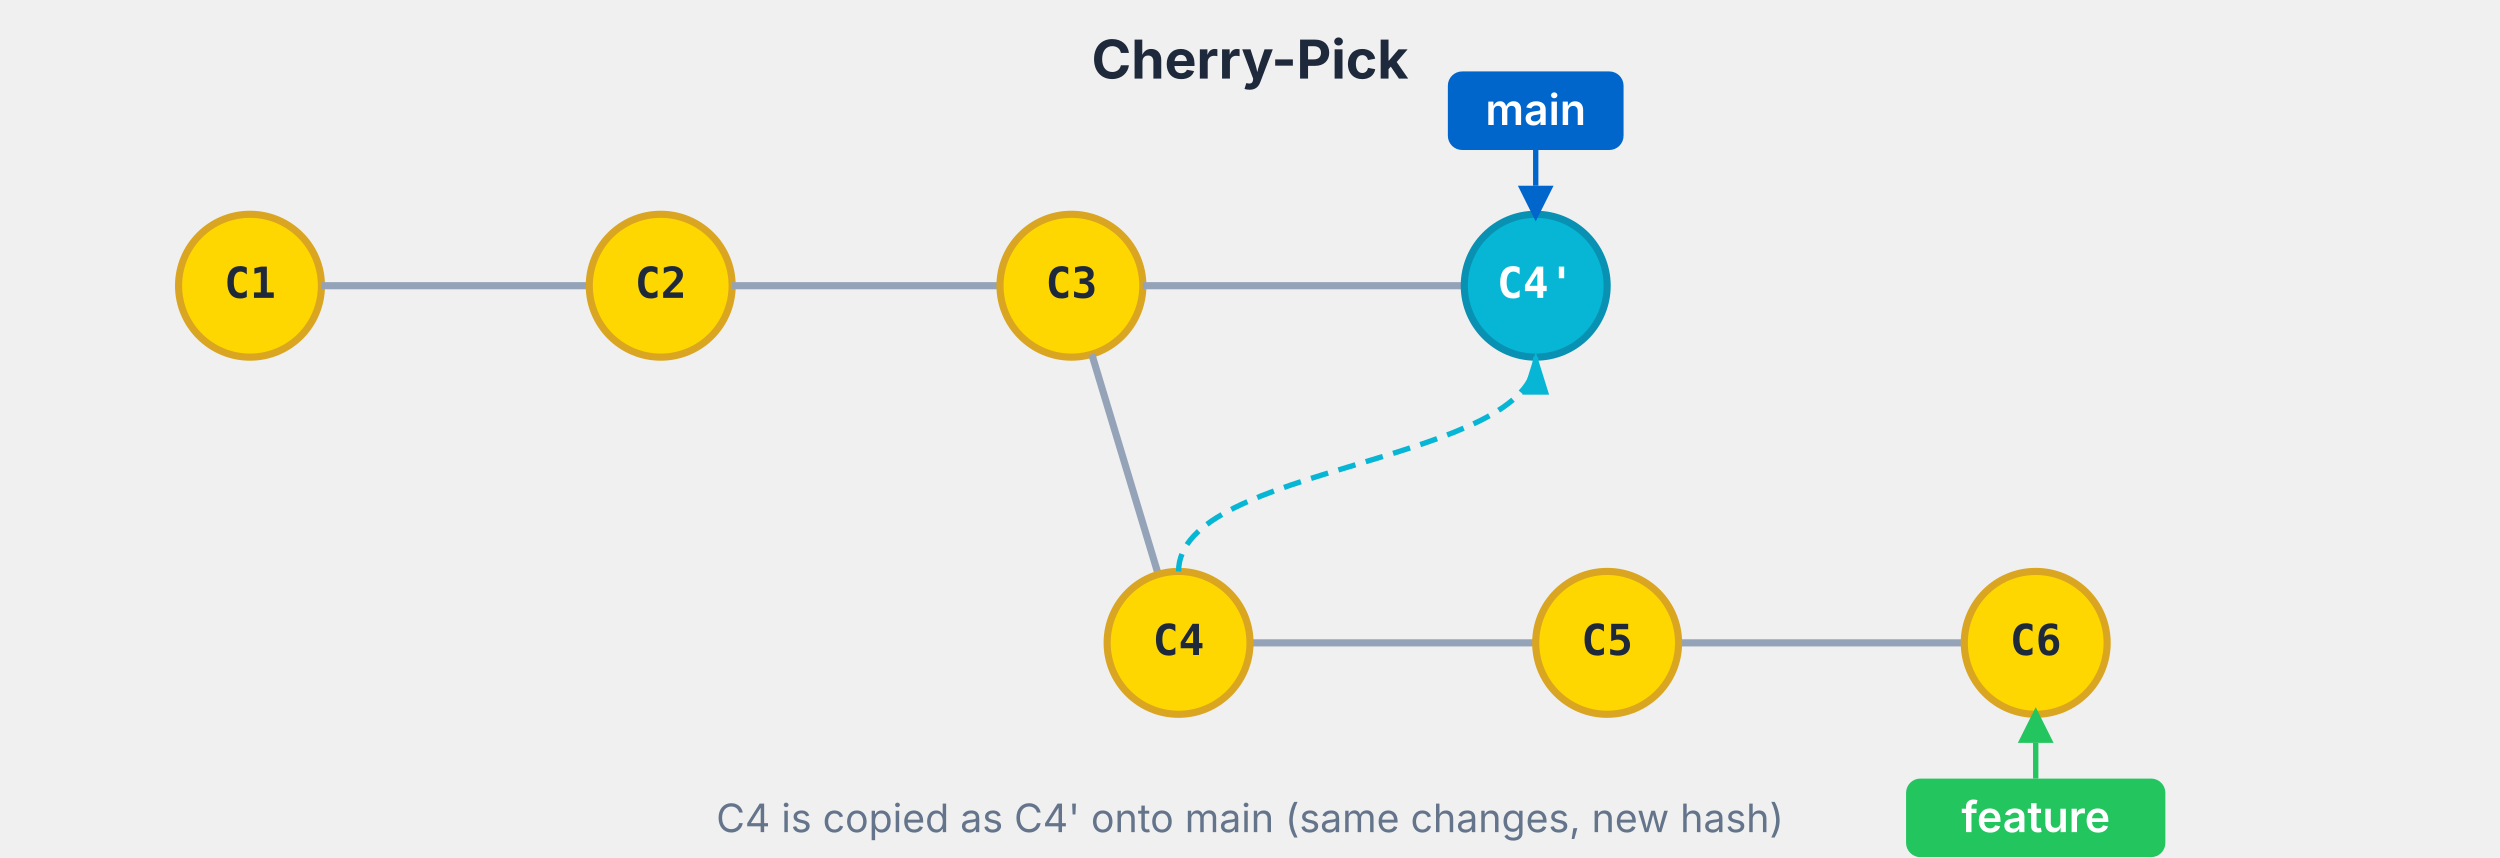
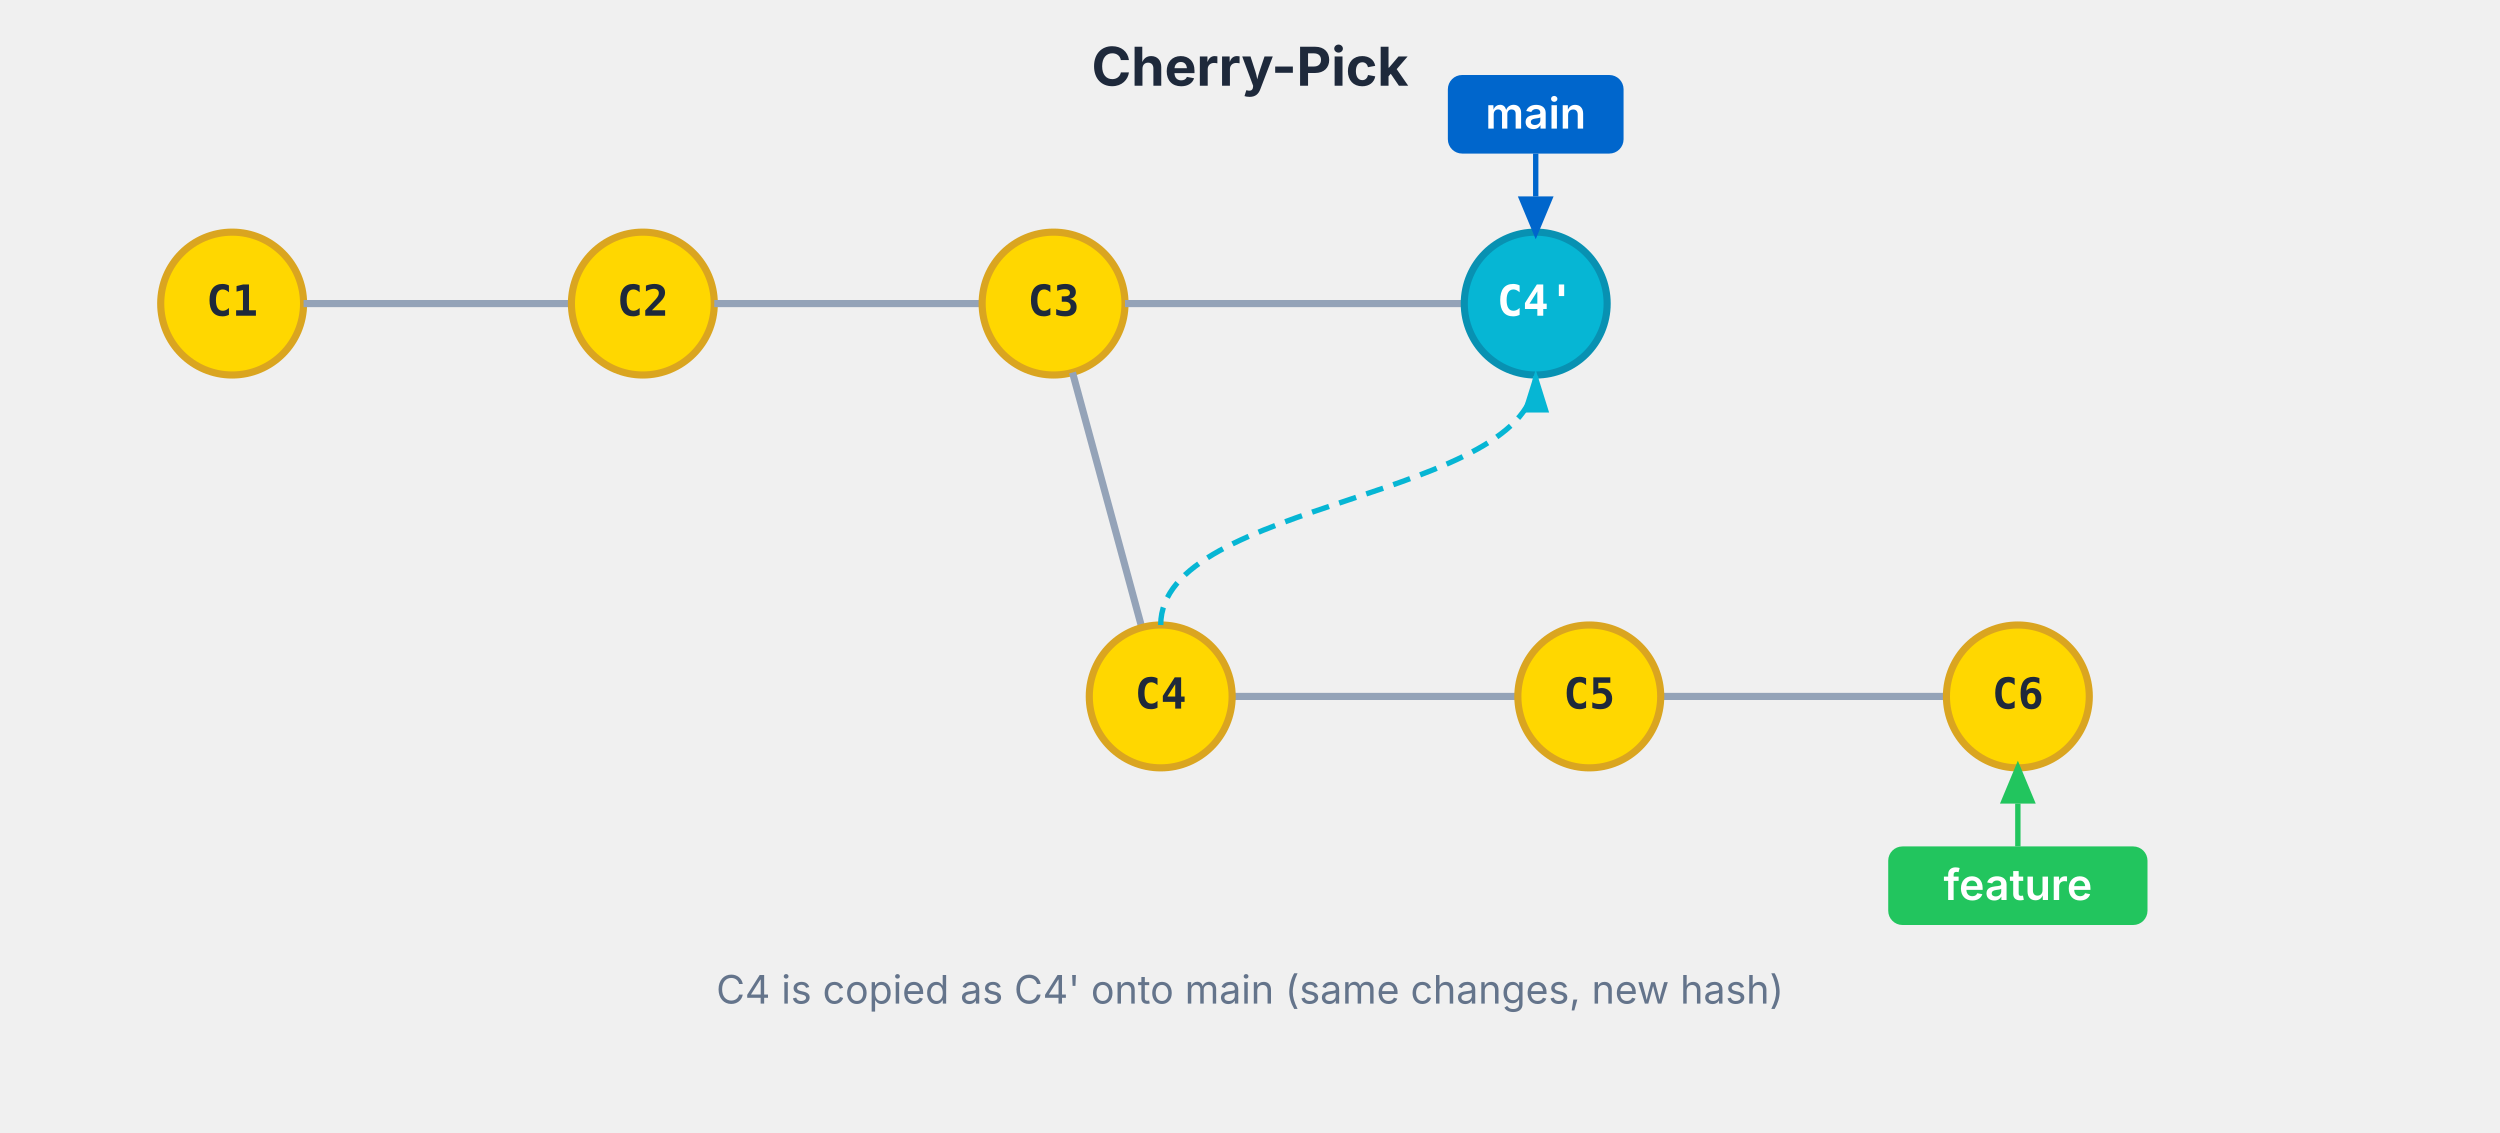
- <svg xmlns="http://www.w3.org/2000/svg" viewBox="0 0 700 240">
-   <text x="350" y="22" font-family="-apple-system, BlinkMacSystemFont, 'Segoe UI', sans-serif" font-size="15" font-weight="bold" text-anchor="middle" fill="#1e293b">Cherry-Pick</text>
-   <circle cx="70" cy="80" r="20" fill="#FFD700" stroke="#DAA520" stroke-width="2" opacity="1" />
-   <text x="70" y="80" font-family="monospace" font-size="12" font-weight="bold" text-anchor="middle" dominant-baseline="middle" fill="#1e293b" opacity="1">C1</text>
-   <line x1="90" y1="80" x2="165" y2="80" stroke="#94a3b8" stroke-width="2" fill="none" />
-   <circle cx="185" cy="80" r="20" fill="#FFD700" stroke="#DAA520" stroke-width="2" opacity="1" />
-   <text x="185" y="80" font-family="monospace" font-size="12" font-weight="bold" text-anchor="middle" dominant-baseline="middle" fill="#1e293b" opacity="1">C2</text>
-   <line x1="205" y1="80" x2="280" y2="80" stroke="#94a3b8" stroke-width="2" fill="none" />
-   <circle cx="300" cy="80" r="20" fill="#FFD700" stroke="#DAA520" stroke-width="2" opacity="1" />
-   <text x="300" y="80" font-family="monospace" font-size="12" font-weight="bold" text-anchor="middle" dominant-baseline="middle" fill="#1e293b" opacity="1">C3</text>
-   <line x1="320" y1="80" x2="410" y2="80" stroke="#94a3b8" stroke-width="2" fill="none" />
-   <circle cx="430" cy="80" r="20" fill="#06B6D4" stroke="#0891B2" stroke-width="2" opacity="1" />
-   <text x="430" y="80" font-family="monospace" font-size="12" font-weight="bold" text-anchor="middle" dominant-baseline="middle" fill="white" opacity="1">C4'</text>
-   <rect x="405.4" y="20.0" width="49.2" height="22" rx="4" fill="#0066CC" />
-   <text x="430" y="35.0" font-family="-apple-system, BlinkMacSystemFont, 'Segoe UI', sans-serif" font-size="12" font-weight="600" text-anchor="middle" fill="white">main</text>
-   <line x1="430" y1="42" x2="430" y2="52.0" stroke="#0066CC" stroke-width="1.5" />
-   <polygon points="425,52.0 435,52.0 430,62.0" fill="#0066CC" />
-   <line x1="305.7" y1="99.2" x2="324.3" y2="160.8" stroke="#94a3b8" stroke-width="2" fill="none" />
-   <line x1="350" y1="180" x2="430" y2="180" stroke="#94a3b8" stroke-width="2" fill="none" />
-   <line x1="470" y1="180" x2="550" y2="180" stroke="#94a3b8" stroke-width="2" fill="none" />
-   <circle cx="330" cy="180" r="20" fill="#FFD700" stroke="#DAA520" stroke-width="2" opacity="1" />
-   <text x="330" y="180" font-family="monospace" font-size="12" font-weight="bold" text-anchor="middle" dominant-baseline="middle" fill="#1e293b" opacity="1">C4</text>
-   <circle cx="450" cy="180" r="20" fill="#FFD700" stroke="#DAA520" stroke-width="2" opacity="1" />
-   <text x="450" y="180" font-family="monospace" font-size="12" font-weight="bold" text-anchor="middle" dominant-baseline="middle" fill="#1e293b" opacity="1">C5</text>
-   <circle cx="570" cy="180" r="20" fill="#FFD700" stroke="#DAA520" stroke-width="2" opacity="1" />
-   <text x="570" y="180" font-family="monospace" font-size="12" font-weight="bold" text-anchor="middle" dominant-baseline="middle" fill="#1e293b" opacity="1">C6</text>
-   <rect x="533.7" y="218" width="72.6" height="22" rx="4" fill="#22C55E" />
-   <text x="570" y="233" font-family="-apple-system, BlinkMacSystemFont, 'Segoe UI', sans-serif" font-size="12" font-weight="600" text-anchor="middle" fill="white">feature</text>
-   <line x1="570" y1="208" x2="570" y2="218" stroke="#22C55E" stroke-width="1.5" />
-   <polygon points="565,208 575,208 570,198" fill="#22C55E" />
+ <svg xmlns="http://www.w3.org/2000/svg" viewBox="0 0 700 317">
+   <text x="350" y="24" font-family="-apple-system, BlinkMacSystemFont, 'Segoe UI', sans-serif" font-size="15" font-weight="bold" text-anchor="middle" fill="#1e293b">Cherry-Pick</text>
+   <circle cx="65" cy="85" r="20" fill="#FFD700" stroke="#DAA520" stroke-width="2" />
+   <text x="65" y="85" font-family="monospace" font-size="12" font-weight="bold" text-anchor="middle" dominant-baseline="middle" fill="#1e293b">C1</text>
+   <line x1="85" y1="85" x2="160" y2="85" stroke="#94a3b8" stroke-width="2" fill="none" />
+   <circle cx="180" cy="85" r="20" fill="#FFD700" stroke="#DAA520" stroke-width="2" />
+   <text x="180" y="85" font-family="monospace" font-size="12" font-weight="bold" text-anchor="middle" dominant-baseline="middle" fill="#1e293b">C2</text>
+   <line x1="200" y1="85" x2="275" y2="85" stroke="#94a3b8" stroke-width="2" fill="none" />
+   <circle cx="295" cy="85" r="20" fill="#FFD700" stroke="#DAA520" stroke-width="2" />
+   <text x="295" y="85" font-family="monospace" font-size="12" font-weight="bold" text-anchor="middle" dominant-baseline="middle" fill="#1e293b">C3</text>
+   <line x1="315" y1="85" x2="410" y2="85" stroke="#94a3b8" stroke-width="2" fill="none" />
+   <circle cx="430" cy="85" r="20" fill="#06B6D4" stroke="#0891B2" stroke-width="2" />
+   <text x="430" y="85" font-family="monospace" font-size="12" font-weight="bold" text-anchor="middle" dominant-baseline="middle" fill="white">C4'</text>
+   <rect x="405.4" y="21" width="49.2" height="22" rx="4" fill="#0066CC" />
+   <text x="430" y="36" font-family="-apple-system, BlinkMacSystemFont, 'Segoe UI', sans-serif" font-size="12" font-weight="600" text-anchor="middle" fill="white">main</text>
+   <line x1="430" y1="43" x2="430" y2="55" stroke="#0066CC" stroke-width="1.5" />
+   <polygon points="425,55 435,55 430,67" fill="#0066CC" />
+   <line x1="300.3" y1="104.3" x2="319.7" y2="175.7" stroke="#94a3b8" stroke-width="2" fill="none" />
+   <line x1="345" y1="195" x2="425" y2="195" stroke="#94a3b8" stroke-width="2" fill="none" />
+   <line x1="465" y1="195" x2="545" y2="195" stroke="#94a3b8" stroke-width="2" fill="none" />
+   <circle cx="325" cy="195" r="20" fill="#FFD700" stroke="#DAA520" stroke-width="2" />
+   <text x="325" y="195" font-family="monospace" font-size="12" font-weight="bold" text-anchor="middle" dominant-baseline="middle" fill="#1e293b">C4</text>
+   <circle cx="445" cy="195" r="20" fill="#FFD700" stroke="#DAA520" stroke-width="2" />
+   <text x="445" y="195" font-family="monospace" font-size="12" font-weight="bold" text-anchor="middle" dominant-baseline="middle" fill="#1e293b">C5</text>
+   <circle cx="565" cy="195" r="20" fill="#FFD700" stroke="#DAA520" stroke-width="2" />
+   <text x="565" y="195" font-family="monospace" font-size="12" font-weight="bold" text-anchor="middle" dominant-baseline="middle" fill="#1e293b">C6</text>
+   <rect x="528.7" y="237" width="72.6" height="22" rx="4" fill="#22C55E" />
+   <text x="565" y="252" font-family="-apple-system, BlinkMacSystemFont, 'Segoe UI', sans-serif" font-size="12" font-weight="600" text-anchor="middle" fill="white">feature</text>
+   <line x1="565" y1="225" x2="565" y2="237" stroke="#22C55E" stroke-width="1.5" />
+   <polygon points="560,225 570,225 565,213" fill="#22C55E" />
  <defs>
    <marker id="cp-arrow" markerWidth="8" markerHeight="8" refX="7" refY="2.5" orient="auto">
      <polygon points="0 0,8 2.5,0 5" fill="#06B6D4" />
    </marker>
  </defs>
-   <path d="M 330 160 C 330 130 430 130 430 100" stroke="#06B6D4" stroke-width="1.5" stroke-dasharray="5,3" fill="none" marker-end="url(#cp-arrow)" />
-   <text x="350" y="233" font-family="-apple-system, BlinkMacSystemFont, 'Segoe UI', sans-serif" font-size="11" fill="#64748b" text-anchor="middle">C4 is copied as C4' onto main (same changes, new hash)</text>
+   <path d="M 325 175 C 325 140 430 140 430 105" stroke="#06B6D4" stroke-width="1.5" stroke-dasharray="5,3" fill="none" marker-end="url(#cp-arrow)" />
+   <text x="350" y="281" font-family="-apple-system, BlinkMacSystemFont, 'Segoe UI', sans-serif" font-size="11" fill="#64748b" text-anchor="middle">C4 is copied as C4' onto main (same changes, new hash)</text>
</svg>
